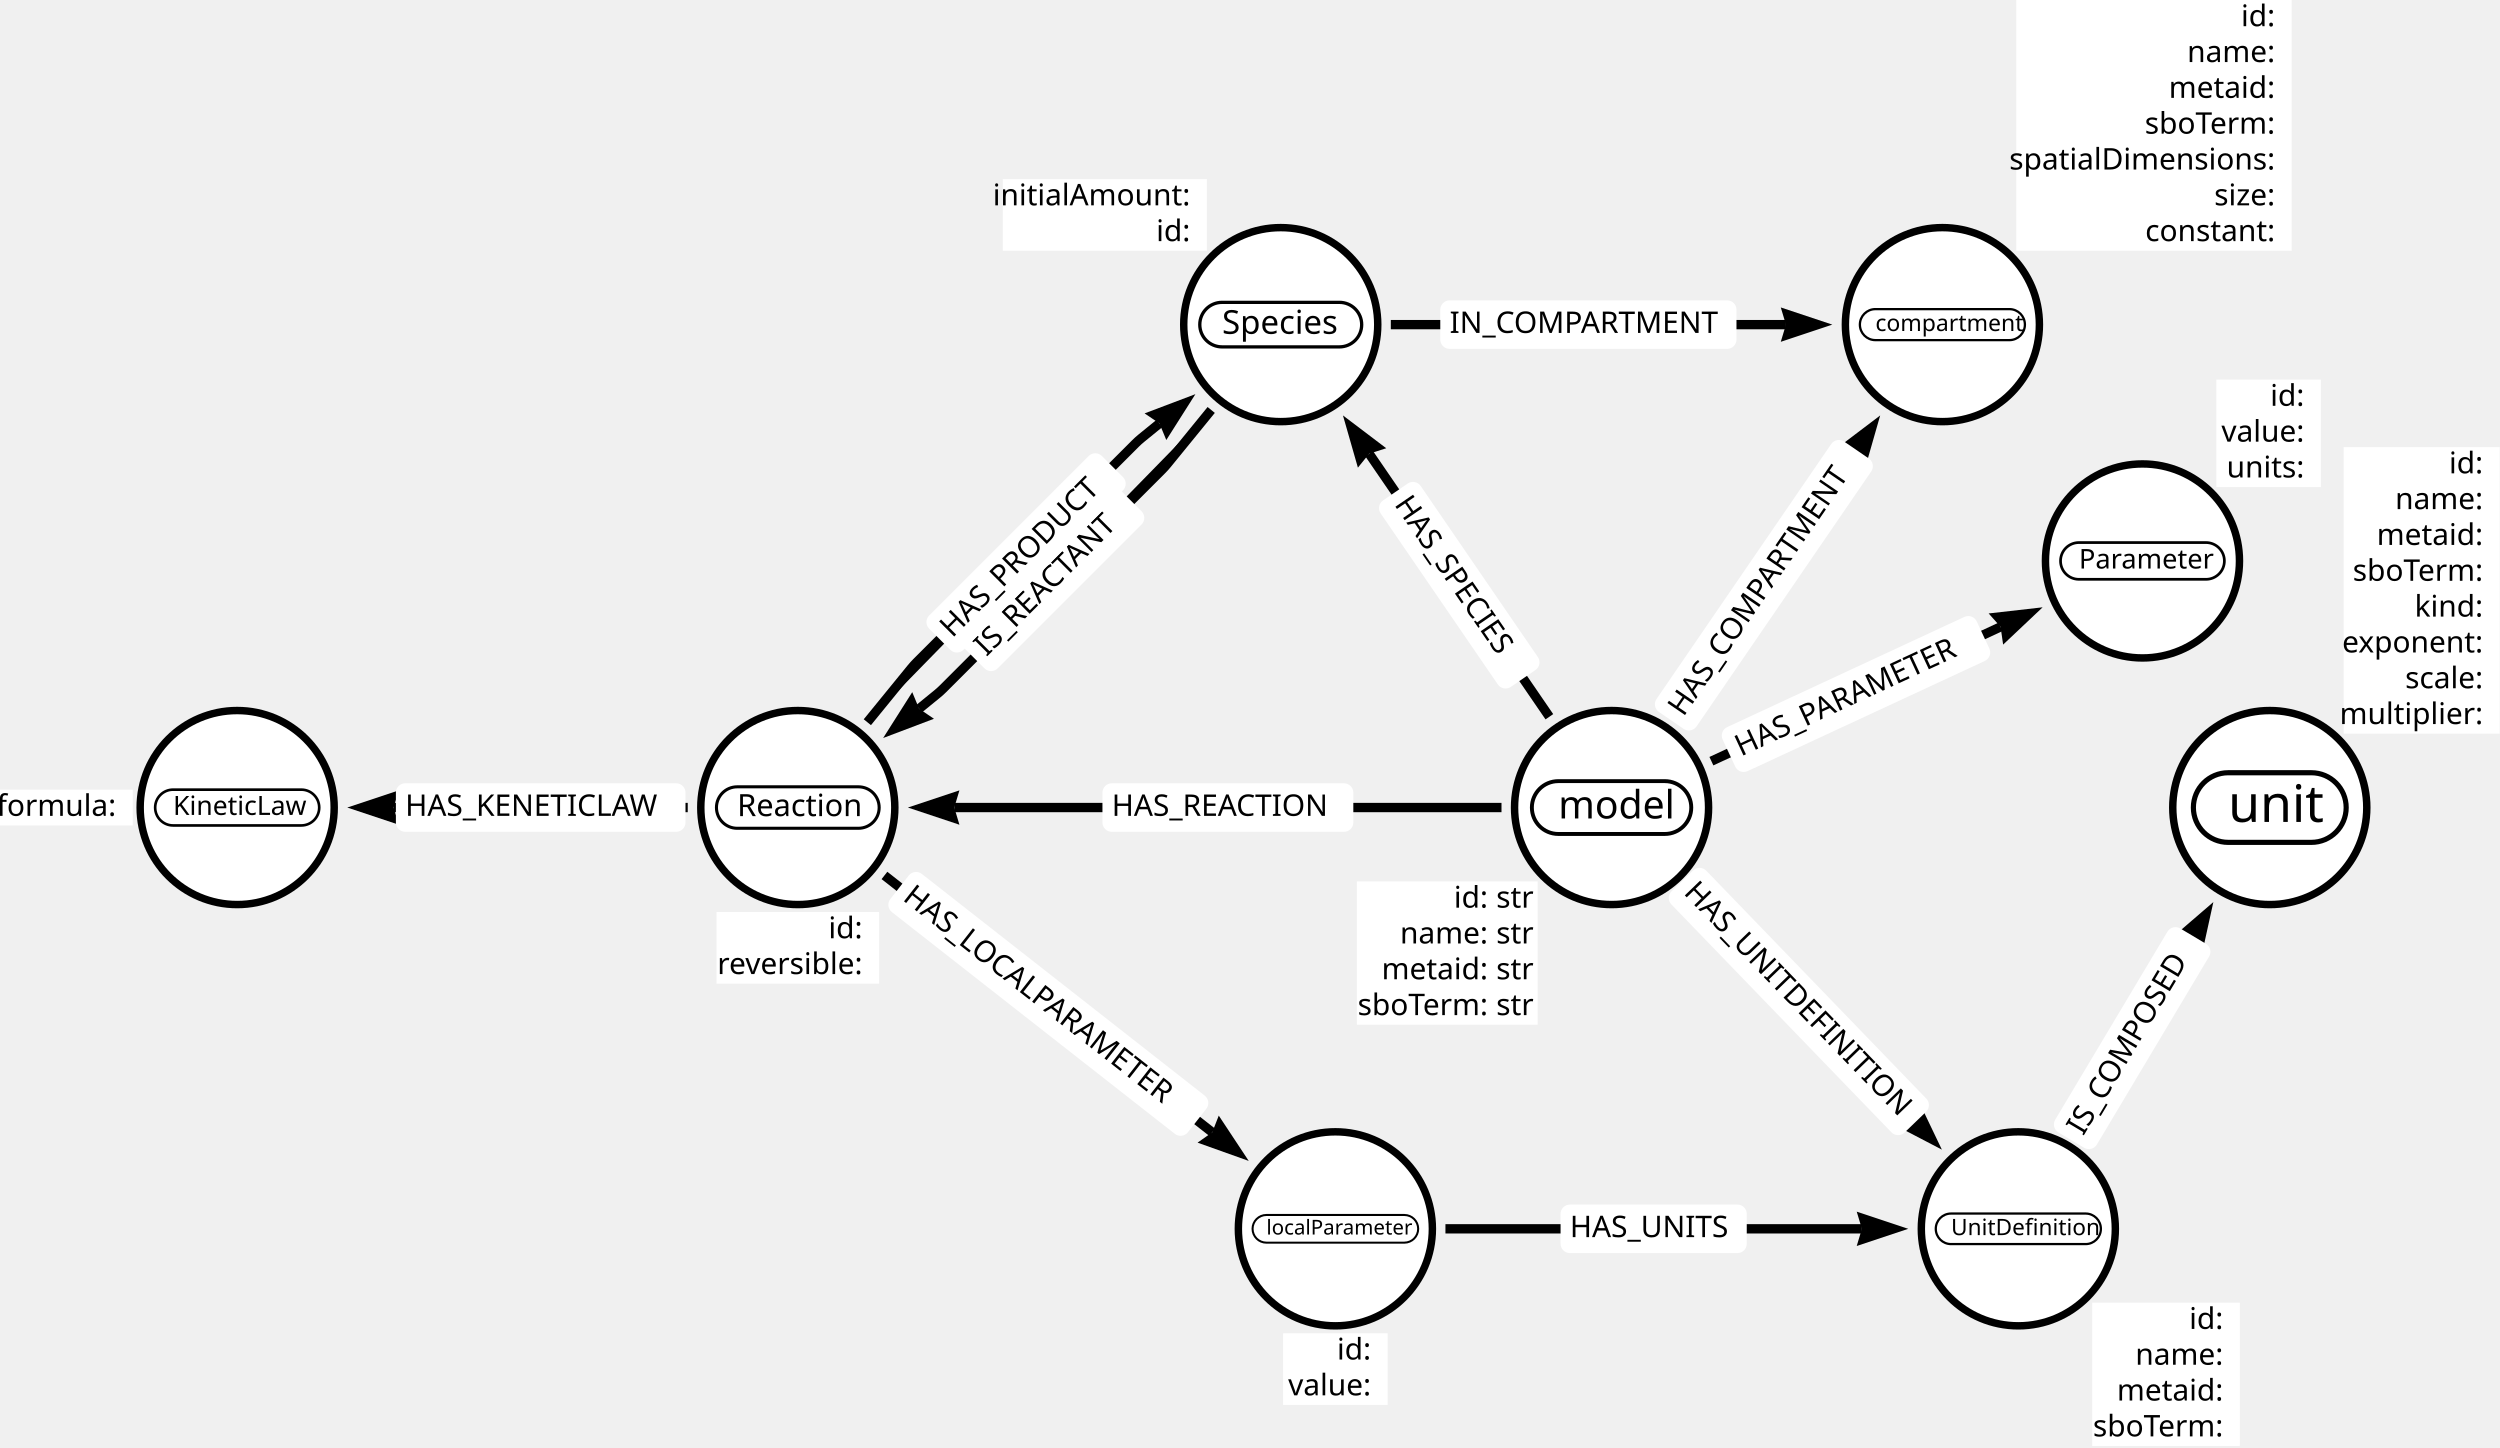
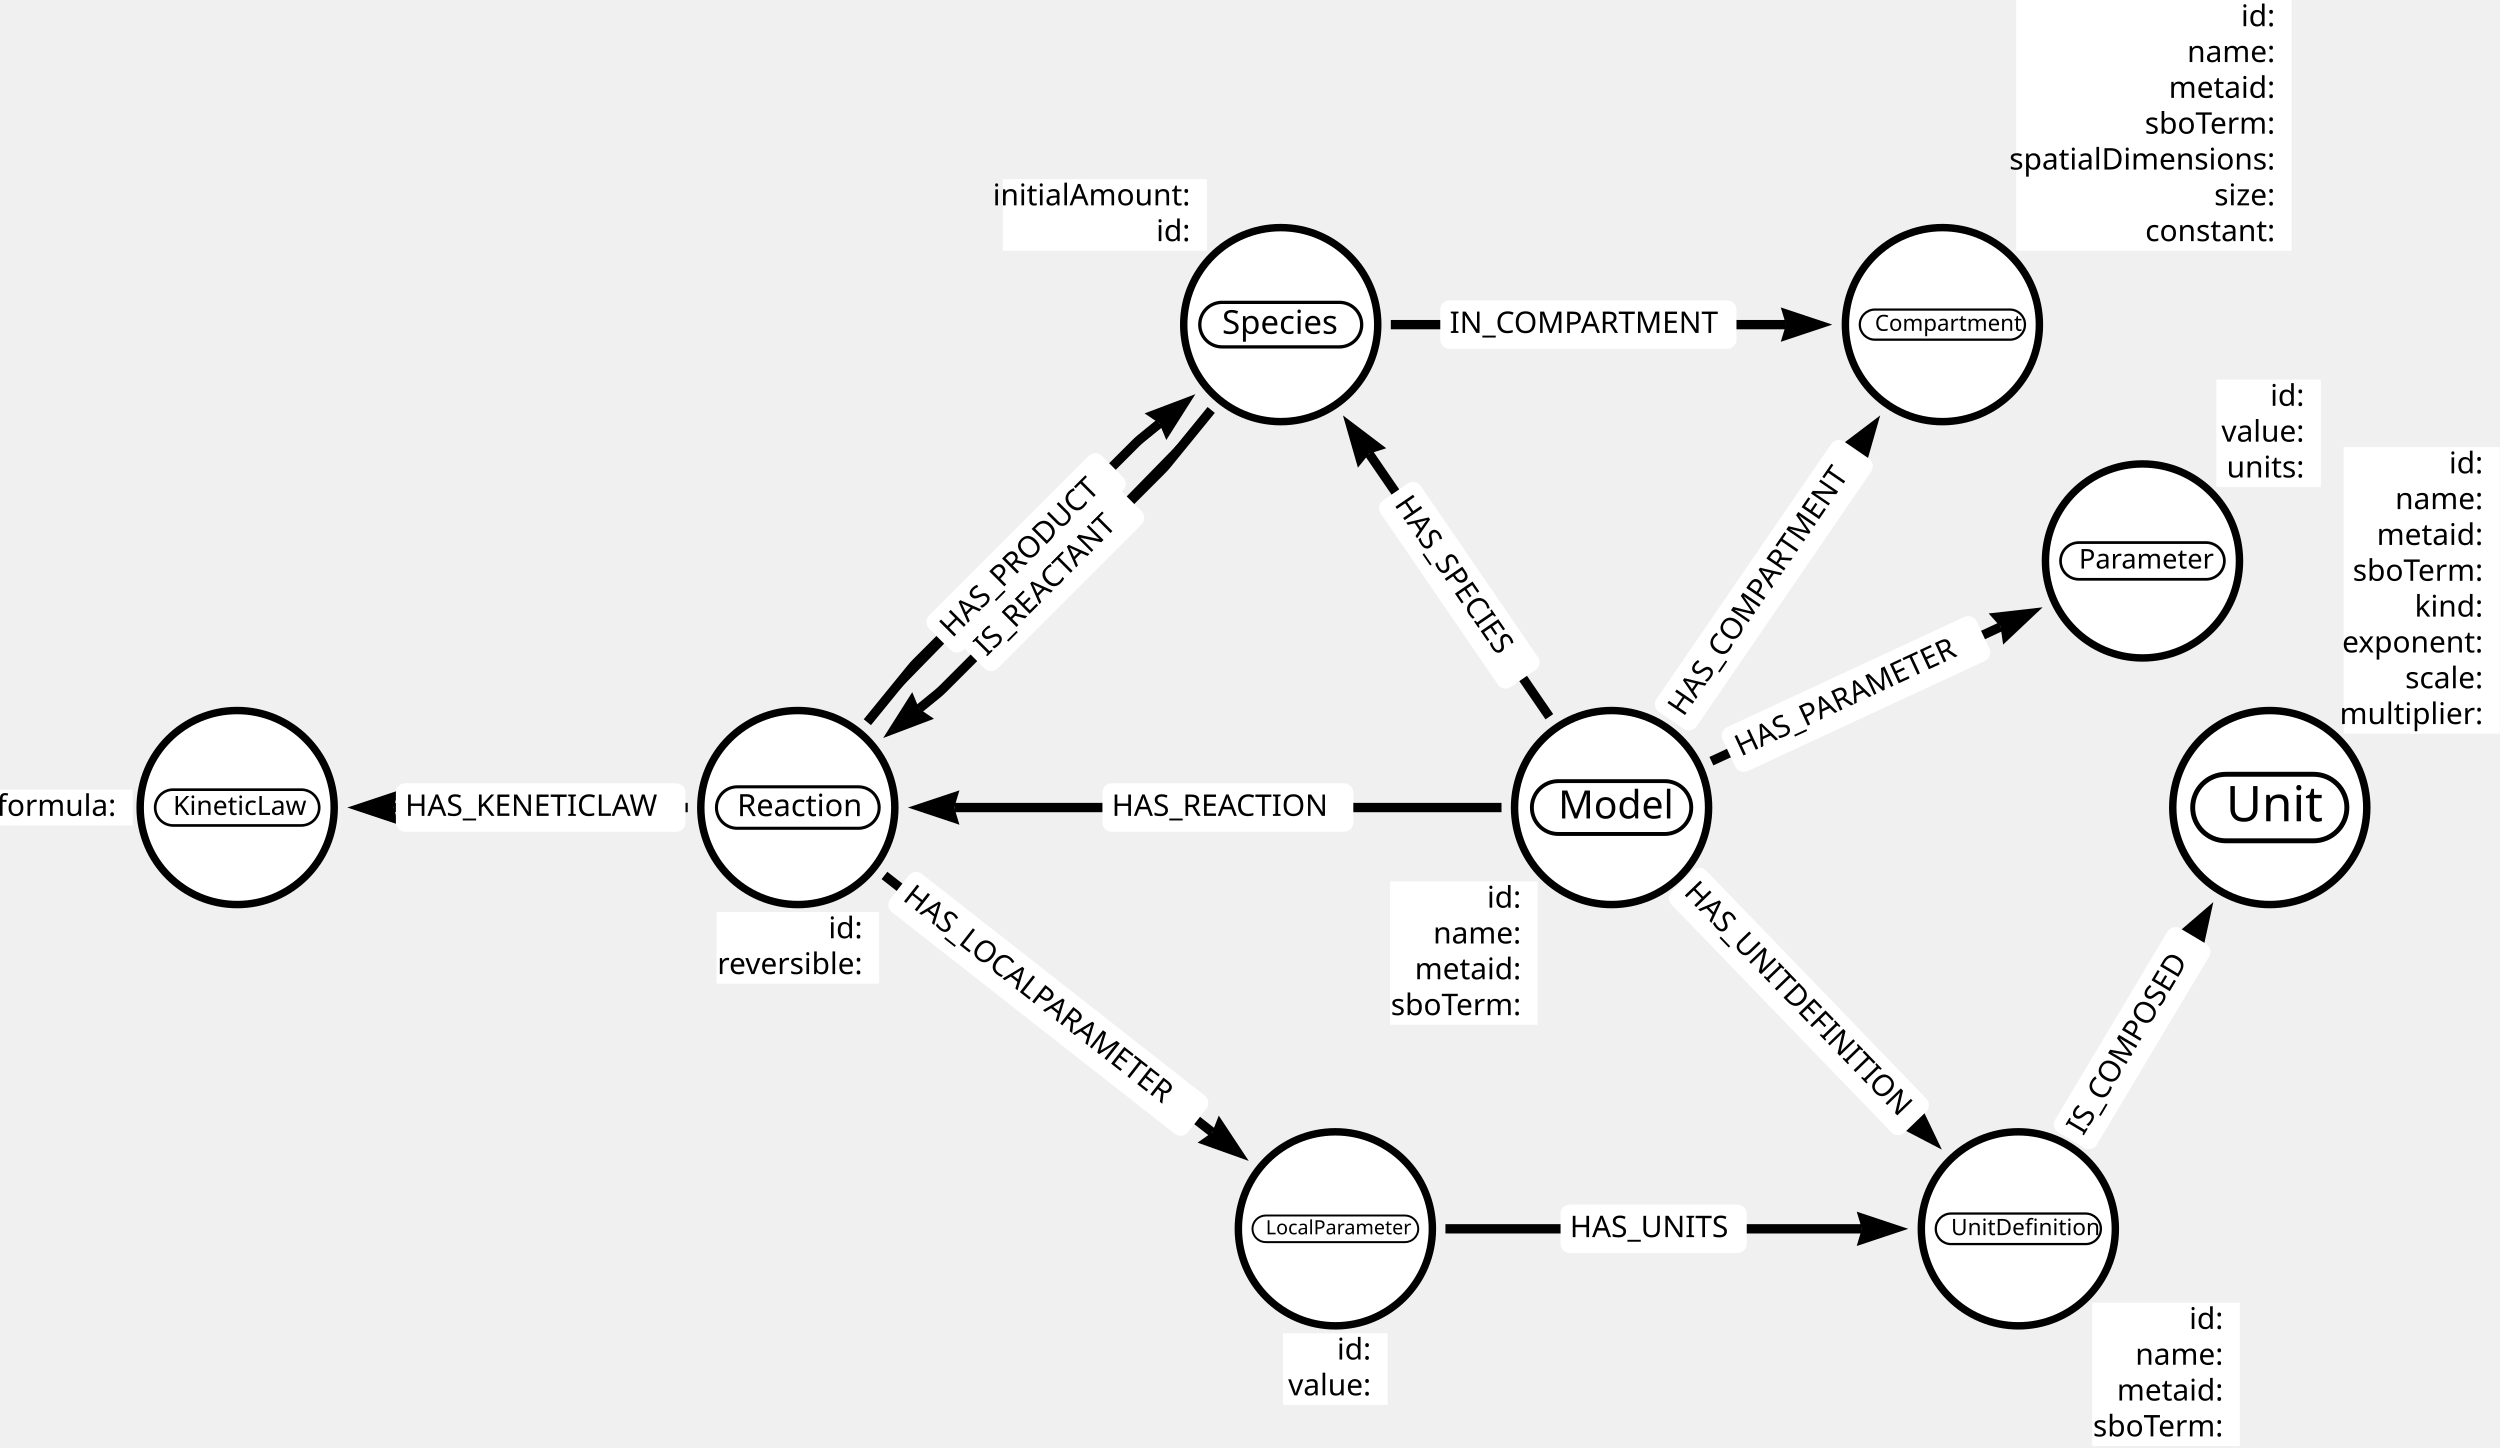
<svg xmlns="http://www.w3.org/2000/svg" width="1340" height="776" viewBox="0 0 1340 776">
  <defs>
    <style type="text/css" />
  </defs>
-   <g transform="translate(-1353.124 183.9402) scale(1)">
-     <g class="relationship">
-       <g transform="translate(2216.924 248.9067) rotate(-55.58692)" stroke-width="5" stroke="#000000">
+   <g transform="translate(-1.867188 177.998) scale(1)">
+     <g class="relationship">
+       <g transform="translate(865.6672 254.8489) rotate(-55.58692)" stroke-width="5" stroke="#000000">
        <path d="M 59 0 L 229.9 0" />
        <polygon points="-24.862,0 -27.625,9.208 0,0 -27.625,-9.208" fill="#000000" transform="translate(254.7621 0) rotate(0)" stroke="none" />
      </g>
-       <g transform="translate(2298.561 129.7377) rotate(-55.58692) translate(0 -13)">
+       <g transform="translate(947.3039 135.6799) rotate(-55.58692) translate(0 -13)">
        <g transform="translate(0 0)">
          <g transform="translate(-87.83203 0)" fill="#ffffff" stroke="#000000" stroke-width="0">
            <rect x="0" y="0" width="175.664" height="26" rx="5" ry="5" stroke="none" />
            <text xml:space="preserve" x="5" y="17.457" stroke="none" text-anchor="left" font-family="sans-serif" font-size="16" font-weight="normal" fill="#000000">HAS_COMPARTMENT</text>
          </g>
        </g>
      </g>
    </g>
    <g class="relationship">
-       <g transform="translate(2434.95 474.7076) rotate(-59.16803)" stroke-width="5" stroke="#000000">
+       <g transform="translate(1083.693 480.6498) rotate(-59.16803)" stroke-width="5" stroke="#000000">
        <path d="M 59 0 L 179.102 0" />
        <polygon points="-24.862,0 -27.625,9.208 0,0 -27.625,-9.208" fill="#000000" transform="translate(203.9646 0) rotate(0)" stroke="none" />
      </g>
-       <g transform="translate(2495.966 372.4814) rotate(-59.16803) translate(0 -13)">
+       <g transform="translate(1144.709 378.4236) rotate(-59.16803) translate(0 -13)">
        <g transform="translate(0 0)">
          <g transform="translate(-63.67969 0)" fill="#ffffff" stroke="#000000" stroke-width="0">
            <rect x="0" y="0" width="127.359" height="26" rx="5" ry="5" stroke="none" />
            <text xml:space="preserve" x="5" y="17.457" stroke="none" text-anchor="left" font-family="sans-serif" font-size="16" font-weight="normal" fill="#000000">IS_COMPOSED</text>
          </g>
        </g>
      </g>
    </g>
    <g class="relationship">
-       <g transform="translate(2216.924 248.9067) rotate(46.00367)" stroke-width="5" stroke="#000000">
+       <g transform="translate(865.6672 254.8489) rotate(46.00367)" stroke-width="5" stroke="#000000">
        <path d="M 59 0 L 230.019 0" />
        <polygon points="-24.862,0 -27.625,9.208 0,0 -27.625,-9.208" fill="#000000" transform="translate(254.8807 0) rotate(0)" stroke="none" />
      </g>
-       <g transform="translate(2317.302 352.8644) rotate(46.00367) translate(0 -13)">
+       <g transform="translate(966.0451 358.8066) rotate(46.00367) translate(0 -13)">
        <g transform="translate(0 0)">
          <g transform="translate(-89.89453 0)" fill="#ffffff" stroke="#000000" stroke-width="0">
            <rect x="0" y="0" width="179.789" height="26" rx="5" ry="5" stroke="none" />
            <text xml:space="preserve" x="5" y="17.457" stroke="none" text-anchor="left" font-family="sans-serif" font-size="16" font-weight="normal" fill="#000000">HAS_UNITDEFINITION</text>
          </g>
        </g>
      </g>
    </g>
    <g class="relationship">
-       <g transform="translate(2216.924 248.9067) rotate(-124.4131)" stroke-width="5" stroke="#000000">
+       <g transform="translate(865.6672 254.8489) rotate(-124.4131)" stroke-width="5" stroke="#000000">
        <path d="M 59 0 L 229.9 0" />
        <polygon points="-24.862,0 -27.625,9.208 0,0 -27.625,-9.208" fill="#000000" transform="translate(254.7621 0) rotate(0)" stroke="none" />
      </g>
-       <g transform="translate(2135.287 129.7377) rotate(55.58692) translate(0 -13)">
+       <g transform="translate(784.0305 135.6799) rotate(55.58692) translate(0 -13)">
        <g transform="translate(0 0)">
          <g transform="translate(-60.57812 0)" fill="#ffffff" stroke="#000000" stroke-width="0">
            <rect x="0" y="0" width="121.156" height="26" rx="5" ry="5" stroke="none" />
            <text xml:space="preserve" x="5" y="17.457" stroke="none" text-anchor="left" font-family="sans-serif" font-size="16" font-weight="normal" fill="#000000">HAS_SPECIES</text>
          </g>
        </g>
      </g>
    </g>
    <g class="relationship">
-       <g transform="translate(2039.6 -9.942194) rotate(0)" stroke-width="5" stroke="#000000">
+       <g transform="translate(688.3429 -4) rotate(0)" stroke-width="5" stroke="#000000">
        <path d="M 59 0 L 270.787 0" />
        <polygon points="-24.862,0 -27.625,9.208 0,0 -27.625,-9.208" fill="#000000" transform="translate(295.6487 0) rotate(0)" stroke="none" />
      </g>
-       <g transform="translate(2204.493 -9.942194) rotate(0) translate(0 -13)">
+       <g transform="translate(853.2361 -4) rotate(0) translate(0 -13)">
        <g transform="translate(0 0)">
          <g transform="translate(-79.38281 0)" fill="#ffffff" stroke="#000000" stroke-width="0">
            <rect x="0" y="0" width="158.766" height="26" rx="5" ry="5" stroke="none" />
            <text xml:space="preserve" x="5" y="17.457" stroke="none" text-anchor="left" font-family="sans-serif" font-size="16" font-weight="normal" fill="#000000">IN_COMPARTMENT</text>
          </g>
        </g>
      </g>
    </g>
    <g class="relationship">
-       <g transform="translate(2216.924 248.9067) rotate(180)" stroke-width="5" stroke="#000000">
+       <g transform="translate(865.6672 254.8489) rotate(180)" stroke-width="5" stroke="#000000">
        <path d="M 59 0 L 352.311 0" />
        <polygon points="-24.862,0 -27.625,9.208 0,0 -27.625,-9.208" fill="#000000" transform="translate(377.1733 0) rotate(0)" stroke="none" />
      </g>
-       <g transform="translate(2011.269 248.9067) rotate(360) translate(0 -13)">
+       <g transform="translate(660.0116 254.8489) rotate(360) translate(0 -13)">
        <g transform="translate(0 0)">
          <g transform="translate(-67.23438 0)" fill="#ffffff" stroke="#000000" stroke-width="0">
            <rect x="0" y="0" width="134.469" height="26" rx="5" ry="5" stroke="none" />
            <text xml:space="preserve" x="5" y="17.457" stroke="none" text-anchor="left" font-family="sans-serif" font-size="16" font-weight="normal" fill="#000000">HAS_REACTION</text>
          </g>
        </g>
      </g>
    </g>
    <g class="relationship">
-       <g transform="translate(1780.751 248.9067) rotate(180)" stroke-width="5" stroke="#000000">
+       <g transform="translate(429.4939 254.8489) rotate(180)" stroke-width="5" stroke="#000000">
        <path d="M 59 0 L 216.632 0" />
        <polygon points="-24.862,0 -27.625,9.208 0,0 -27.625,-9.208" fill="#000000" transform="translate(241.4939 0) rotate(0)" stroke="none" />
      </g>
-       <g transform="translate(1642.935 248.9067) rotate(360) translate(0 -13)">
+       <g transform="translate(291.678 254.8489) rotate(360) translate(0 -13)">
        <g transform="translate(0 0)">
          <g transform="translate(-77.61328 0)" fill="#ffffff" stroke="#000000" stroke-width="0">
            <rect x="0" y="0" width="155.227" height="26" rx="5" ry="5" stroke="none" />
            <text xml:space="preserve" x="5" y="17.457" stroke="none" text-anchor="left" font-family="sans-serif" font-size="16" font-weight="normal" fill="#000000">HAS_KENETICLAW</text>
          </g>
        </g>
      </g>
    </g>
    <g class="relationship">
-       <g transform="translate(1780.751 248.9067) rotate(38.08489)" stroke-width="5" stroke="#000000">
+       <g transform="translate(429.4939 254.8489) rotate(38.08489)" stroke-width="5" stroke="#000000">
        <path d="M 59 0 L 282.205 0" />
        <polygon points="-24.862,0 -27.625,9.208 0,0 -27.625,-9.208" fill="#000000" transform="translate(307.0676 0) rotate(0)" stroke="none" />
      </g>
-       <g transform="translate(1915.032 354.1393) rotate(38.08489) translate(0 -13)">
+       <g transform="translate(563.775 360.0815) rotate(38.08489) translate(0 -13)">
        <g transform="translate(0 0)">
          <g transform="translate(-101.3281 0)" fill="#ffffff" stroke="#000000" stroke-width="0">
            <rect x="0" y="0" width="202.656" height="26" rx="5" ry="5" stroke="none" />
            <text xml:space="preserve" x="5" y="17.457" stroke="none" text-anchor="left" font-family="sans-serif" font-size="16" font-weight="normal" fill="#000000">HAS_LOCALPARAMETER</text>
          </g>
        </g>
      </g>
    </g>
    <g class="relationship">
-       <g transform="translate(2039.6 -9.942194) rotate(135)" stroke-width="5" stroke="#000000">
+       <g transform="translate(688.3429 -4) rotate(135)" stroke-width="5" stroke="#000000">
        <path d="M 58.695 -5.99 L 95.969 -9.793 A 40 40 0 0 1 100.03 -10 L 183.034 -10 L 266.038 -10 A 40 40 0 0 1 270.099 -9.793 L 282.639 -8.514 L 282.639 -8.514" />
        <polygon points="-24.862,0 -27.625,9.208 0,0 -27.625,-9.208" fill="#000000" transform="translate(366.0676 0) rotate(5.826689) translate(-59 0)" stroke="none" />
      </g>
-       <g transform="translate(1917.246 126.5533) rotate(315) translate(0 -13)">
+       <g transform="translate(565.9895 132.4955) rotate(315) translate(0 -13)">
        <g transform="translate(0 0)">
          <g transform="translate(-59.53125 0)" fill="#ffffff" stroke="#000000" stroke-width="0">
            <rect x="0" y="0" width="119.062" height="26" rx="5" ry="5" stroke="none" />
            <text xml:space="preserve" x="5" y="17.457" stroke="none" text-anchor="left" font-family="sans-serif" font-size="16" font-weight="normal" fill="#000000">IS_REACTANT</text>
          </g>
        </g>
      </g>
    </g>
    <g class="relationship">
-       <g transform="translate(1780.751 248.9067) rotate(-45)" stroke-width="5" stroke="#000000">
+       <g transform="translate(429.4939 254.8489) rotate(-45)" stroke-width="5" stroke="#000000">
        <path d="M 58.695 -5.99 L 95.969 -9.793 A 40 40 0 0 1 100.03 -10 L 183.034 -10 L 266.038 -10 A 40 40 0 0 1 270.099 -9.793 L 282.639 -8.514 L 282.639 -8.514" />
        <polygon points="-24.862,0 -27.625,9.208 0,0 -27.625,-9.208" fill="#000000" transform="translate(366.0676 0) rotate(5.826689) translate(-59 0)" stroke="none" />
      </g>
-       <g transform="translate(1903.104 112.4112) rotate(-45) translate(0 -13)">
+       <g transform="translate(551.8473 118.3534) rotate(-45) translate(0 -13)">
        <g transform="translate(0 0)">
          <g transform="translate(-65.45312 0)" fill="#ffffff" stroke="#000000" stroke-width="0">
            <rect x="0" y="0" width="130.906" height="26" rx="5" ry="5" stroke="none" />
            <text xml:space="preserve" x="5" y="17.457" stroke="none" text-anchor="left" font-family="sans-serif" font-size="16" font-weight="normal" fill="#000000">HAS_PRODUCT</text>
          </g>
        </g>
      </g>
    </g>
    <g class="relationship">
-       <g transform="translate(2068.882 474.7076) rotate(0)" stroke-width="5" stroke="#000000">
+       <g transform="translate(717.625 480.6498) rotate(0)" stroke-width="5" stroke="#000000">
        <path d="M 59 0 L 282.205 0" />
        <polygon points="-24.862,0 -27.625,9.208 0,0 -27.625,-9.208" fill="#000000" transform="translate(307.0676 0) rotate(0)" stroke="none" />
      </g>
-       <g transform="translate(2239.485 474.7076) rotate(0) translate(0 -13)">
+       <g transform="translate(888.2277 480.6498) rotate(0) translate(0 -13)">
        <g transform="translate(0 0)">
          <g transform="translate(-49.89844 0)" fill="#ffffff" stroke="#000000" stroke-width="0">
            <rect x="0" y="0" width="99.797" height="26" rx="5" ry="5" stroke="none" />
            <text xml:space="preserve" x="5" y="17.457" stroke="none" text-anchor="left" font-family="sans-serif" font-size="16" font-weight="normal" fill="#000000">HAS_UNITS</text>
          </g>
        </g>
      </g>
    </g>
    <g class="relationship">
-       <g transform="translate(2216.924 248.9067) rotate(-24.91576)" stroke-width="5" stroke="#000000">
+       <g transform="translate(865.6672 254.8489) rotate(-24.91576)" stroke-width="5" stroke="#000000">
        <path d="M 59 0 L 229.9 0" />
        <polygon points="-24.862,0 -27.625,9.208 0,0 -27.625,-9.208" fill="#000000" transform="translate(254.7621 0) rotate(0)" stroke="none" />
      </g>
-       <g transform="translate(2347.93 188.0521) rotate(-24.91576) translate(0 -13)">
+       <g transform="translate(996.673 193.9943) rotate(-24.91576) translate(0 -13)">
        <g transform="translate(0 0)">
          <g transform="translate(-75.09375 0)" fill="#ffffff" stroke="#000000" stroke-width="0">
            <rect x="0" y="0" width="150.188" height="26" rx="5" ry="5" stroke="none" />
            <text xml:space="preserve" x="5" y="17.457" stroke="none" text-anchor="left" font-family="sans-serif" font-size="16" font-weight="normal" fill="#000000">HAS_PARAMETER</text>
          </g>
        </g>
      </g>
    </g>
    <g class="node">
      <g fill="#ffffff" stroke="#000000" stroke-width="4">
-         <circle cx="2434.95" cy="474.708" r="52" />
-       </g>
-       <g transform="translate(2434.95 474.7076)">
+         <circle cx="1083.693" cy="480.65" r="52" />
+       </g>
+       <g transform="translate(1083.693 480.6498)">
        <g transform="scale(0.3031899) translate(0 -27)">
          <g transform="translate(0 0)">
            <g transform="translate(-145.9453 0)">
              <g fill="#ffffff" stroke="#000000" stroke-width="4">
                <rect x="0" y="0" width="291.891" height="54" rx="27" ry="27" />
                <text xml:space="preserve" x="27" y="38.143" stroke="none" font-family="sans-serif" font-size="40" font-weight="normal" fill="#000000">UnitDefinition</text>
              </g>
            </g>
          </g>
        </g>
        <g transform="translate(39.59798 39.59798)">
          <g transform="translate(0 0)">
            <g transform="translate(0 0)" fill="white">
              <rect x="0" y="0" width="79.133" height="76.8" rx="0" ry="0" stroke="none" />
              <g font-family="sans-serif" font-size="16" font-weight="normal" fill="#000000" text-anchor="end">
                <text xml:space="preserve" x="70.242" y="14.057" stroke="none">id:</text>
                <text xml:space="preserve" x="74.688" y="14.057" stroke="none" text-anchor="start" />
                <text xml:space="preserve" x="70.242" y="33.257" stroke="none" text-anchor="end">name:</text>
                <text xml:space="preserve" x="74.688" y="33.257" stroke="none" text-anchor="start" />
                <text xml:space="preserve" x="70.242" y="52.457" stroke="none" text-anchor="end">metaid:</text>
                <text xml:space="preserve" x="74.688" y="52.457" stroke="none" text-anchor="start" />
                <text xml:space="preserve" x="70.242" y="71.657" stroke="none" text-anchor="end">sboTerm:</text>
                <text xml:space="preserve" x="74.688" y="71.657" stroke="none" text-anchor="start" />
              </g>
            </g>
          </g>
        </g>
      </g>
    </g>
    <g class="node">
      <g fill="#ffffff" stroke="#000000" stroke-width="4">
-         <circle cx="2394.248" cy="-9.942" r="52" />
-       </g>
-       <g transform="translate(2394.248 -9.942194)">
-         <g transform="scale(0.3077484) translate(0 -27)">
-           <g transform="translate(0 0)">
-             <g transform="translate(-143.709 0)">
-               <g fill="#ffffff" stroke="#000000" stroke-width="4">
-                 <rect x="0" y="0" width="287.418" height="54" rx="27" ry="27" />
-                 <text xml:space="preserve" x="27" y="38.143" stroke="none" font-family="sans-serif" font-size="40" font-weight="normal" fill="#000000">compartment</text>
+         <circle cx="1042.992" cy="-4" r="52" />
+       </g>
+       <g transform="translate(1042.992 -4)">
+         <g transform="scale(0.2988196) translate(0 -27)">
+           <g transform="translate(0 0)">
+             <g transform="translate(-148.1523 0)">
+               <g fill="#ffffff" stroke="#000000" stroke-width="4">
+                 <rect x="0" y="0" width="296.305" height="54" rx="27" ry="27" />
+                 <text xml:space="preserve" x="27" y="38.143" stroke="none" font-family="sans-serif" font-size="40" font-weight="normal" fill="#000000">Compartment</text>
              </g>
            </g>
          </g>
        </g>
        <g transform="translate(39.59798 -173.998)">
          <g transform="translate(0 0)">
            <g transform="translate(0 0)" fill="white">
              <rect x="0" y="0" width="147.617" height="134.4" rx="0" ry="0" stroke="none" />
              <g font-family="sans-serif" font-size="16" font-weight="normal" fill="#000000" text-anchor="end">
                <text xml:space="preserve" x="138.727" y="14.057" stroke="none">id:</text>
                <text xml:space="preserve" x="143.172" y="14.057" stroke="none" text-anchor="start" />
                <text xml:space="preserve" x="138.727" y="33.257" stroke="none" text-anchor="end">name:</text>
                <text xml:space="preserve" x="143.172" y="33.257" stroke="none" text-anchor="start" />
                <text xml:space="preserve" x="138.727" y="52.457" stroke="none" text-anchor="end">metaid:</text>
                <text xml:space="preserve" x="143.172" y="52.457" stroke="none" text-anchor="start" />
                <text xml:space="preserve" x="138.727" y="71.657" stroke="none" text-anchor="end">sboTerm:</text>
                <text xml:space="preserve" x="143.172" y="71.657" stroke="none" text-anchor="start" />
                <text xml:space="preserve" x="138.727" y="90.857" stroke="none" text-anchor="end">spatialDimensions:</text>
                <text xml:space="preserve" x="143.172" y="90.857" stroke="none" text-anchor="start" />
                <text xml:space="preserve" x="138.727" y="110.057" stroke="none" text-anchor="end">size:</text>
                <text xml:space="preserve" x="143.172" y="110.057" stroke="none" text-anchor="start" />
                <text xml:space="preserve" x="138.727" y="129.257" stroke="none" text-anchor="end">constant:</text>
                <text xml:space="preserve" x="143.172" y="129.257" stroke="none" text-anchor="start" />
              </g>
            </g>
          </g>
        </g>
      </g>
    </g>
    <g class="node">
      <g fill="#ffffff" stroke="#000000" stroke-width="4">
-         <circle cx="2216.924" cy="248.907" r="52" />
-       </g>
-       <g transform="translate(2216.924 248.9067)">
+         <circle cx="865.667" cy="254.849" r="52" />
+       </g>
+       <g transform="translate(865.6672 254.8489)">
        <g transform="scale(0.524292) translate(0 -27)">
          <g transform="translate(0 0)">
            <g transform="translate(-81.47266 0)">
              <g fill="#ffffff" stroke="#000000" stroke-width="4">
                <rect x="0" y="0" width="162.945" height="54" rx="27" ry="27" />
-                 <text xml:space="preserve" x="27" y="38.143" stroke="none" font-family="sans-serif" font-size="40" font-weight="normal" fill="#000000">model</text>
+                 <text xml:space="preserve" x="27" y="38.143" stroke="none" font-family="sans-serif" font-size="40" font-weight="normal" fill="#000000">Model</text>
              </g>
            </g>
          </g>
        </g>
        <g transform="translate(-39.59798 39.59798)">
          <g transform="translate(0 0)">
-             <g transform="translate(-96.90625 0)" fill="white">
-               <rect x="0" y="0" width="96.906" height="76.8" rx="0" ry="0" stroke="none" />
+             <g transform="translate(-79.13281 0)" fill="white">
+               <rect x="0" y="0" width="79.133" height="76.8" rx="0" ry="0" stroke="none" />
              <g font-family="sans-serif" font-size="16" font-weight="normal" fill="#000000" text-anchor="end">
                <text xml:space="preserve" x="70.242" y="14.057" stroke="none">id:</text>
-                 <text xml:space="preserve" x="74.688" y="14.057" stroke="none" text-anchor="start">str</text>
+                 <text xml:space="preserve" x="74.688" y="14.057" stroke="none" text-anchor="start" />
                <text xml:space="preserve" x="70.242" y="33.257" stroke="none" text-anchor="end">name:</text>
-                 <text xml:space="preserve" x="74.688" y="33.257" stroke="none" text-anchor="start">str</text>
+                 <text xml:space="preserve" x="74.688" y="33.257" stroke="none" text-anchor="start" />
                <text xml:space="preserve" x="70.242" y="52.457" stroke="none" text-anchor="end">metaid:</text>
-                 <text xml:space="preserve" x="74.688" y="52.457" stroke="none" text-anchor="start">str</text>
+                 <text xml:space="preserve" x="74.688" y="52.457" stroke="none" text-anchor="start" />
                <text xml:space="preserve" x="70.242" y="71.657" stroke="none" text-anchor="end">sboTerm:</text>
-                 <text xml:space="preserve" x="74.688" y="71.657" stroke="none" text-anchor="start">str</text>
-               </g>
-             </g>
-           </g>
-         </g>
-       </g>
-     </g>
-     <g class="node">
-       <g fill="#ffffff" stroke="#000000" stroke-width="4">
-         <circle cx="2569.725" cy="248.907" r="52" />
-       </g>
-       <g transform="translate(2569.725 248.9067)">
-         <g transform="scale(0.6911554) translate(0 -27)">
-           <g transform="translate(0 0)">
-             <g transform="translate(-59.24609 0)">
-               <g fill="#ffffff" stroke="#000000" stroke-width="4">
-                 <rect x="0" y="0" width="118.492" height="54" rx="27" ry="27" />
-                 <text xml:space="preserve" x="27" y="38.143" stroke="none" font-family="sans-serif" font-size="40" font-weight="normal" fill="#000000">unit</text>
+                 <text xml:space="preserve" x="74.688" y="71.657" stroke="none" text-anchor="start" />
+               </g>
+             </g>
+           </g>
+         </g>
+       </g>
+     </g>
+     <g class="node">
+       <g fill="#ffffff" stroke="#000000" stroke-width="4">
+         <circle cx="1218.468" cy="254.849" r="52" />
+       </g>
+       <g transform="translate(1218.468 254.8489)">
+         <g transform="scale(0.6603698) translate(0 -27)">
+           <g transform="translate(0 0)">
+             <g transform="translate(-62.56641 0)">
+               <g fill="#ffffff" stroke="#000000" stroke-width="4">
+                 <rect x="0" y="0" width="125.133" height="54" rx="27" ry="27" />
+                 <text xml:space="preserve" x="27" y="38.143" stroke="none" font-family="sans-serif" font-size="40" font-weight="normal" fill="#000000">Unit</text>
              </g>
            </g>
          </g>
        </g>
        <g transform="translate(39.59798 -193.198)">
          <g transform="translate(0 0)">
            <g transform="translate(0 0)" fill="white">
              <rect x="0" y="0" width="83.617" height="153.6" rx="0" ry="0" stroke="none" />
              <g font-family="sans-serif" font-size="16" font-weight="normal" fill="#000000" text-anchor="end">
                <text xml:space="preserve" x="74.727" y="14.057" stroke="none">id:</text>
                <text xml:space="preserve" x="79.172" y="14.057" stroke="none" text-anchor="start" />
                <text xml:space="preserve" x="74.727" y="33.257" stroke="none" text-anchor="end">name:</text>
                <text xml:space="preserve" x="79.172" y="33.257" stroke="none" text-anchor="start" />
                <text xml:space="preserve" x="74.727" y="52.457" stroke="none" text-anchor="end">metaid:</text>
                <text xml:space="preserve" x="79.172" y="52.457" stroke="none" text-anchor="start" />
                <text xml:space="preserve" x="74.727" y="71.657" stroke="none" text-anchor="end">sboTerm:</text>
                <text xml:space="preserve" x="79.172" y="71.657" stroke="none" text-anchor="start" />
                <text xml:space="preserve" x="74.727" y="90.857" stroke="none" text-anchor="end">kind:</text>
                <text xml:space="preserve" x="79.172" y="90.857" stroke="none" text-anchor="start" />
                <text xml:space="preserve" x="74.727" y="110.057" stroke="none" text-anchor="end">exponent:</text>
                <text xml:space="preserve" x="79.172" y="110.057" stroke="none" text-anchor="start" />
                <text xml:space="preserve" x="74.727" y="129.257" stroke="none" text-anchor="end">scale:</text>
                <text xml:space="preserve" x="79.172" y="129.257" stroke="none" text-anchor="start" />
                <text xml:space="preserve" x="74.727" y="148.457" stroke="none" text-anchor="end">multiplier:</text>
                <text xml:space="preserve" x="79.172" y="148.457" stroke="none" text-anchor="start" />
              </g>
            </g>
          </g>
        </g>
      </g>
    </g>
    <g class="node">
      <g fill="#ffffff" stroke="#000000" stroke-width="4">
-         <circle cx="2039.6" cy="-9.942" r="52" />
-       </g>
-       <g transform="translate(2039.6 -9.942194)">
+         <circle cx="688.343" cy="-4" r="52" />
+       </g>
+       <g transform="translate(688.3429 -4)">
        <g transform="scale(0.4420508) translate(0 -27)">
          <g transform="translate(0 0)">
            <g transform="translate(-98.15234 0)">
              <g fill="#ffffff" stroke="#000000" stroke-width="4">
                <rect x="0" y="0" width="196.305" height="54" rx="27" ry="27" />
                <text xml:space="preserve" x="27" y="38.143" stroke="none" font-family="sans-serif" font-size="40" font-weight="normal" fill="#000000">Species</text>
              </g>
            </g>
          </g>
        </g>
        <g transform="translate(-39.59798 -77.99798)">
          <g transform="translate(0 0)">
            <g transform="translate(-109.3828 0)" fill="white">
              <rect x="0" y="0" width="109.383" height="38.4" rx="0" ry="0" stroke="none" />
              <g font-family="sans-serif" font-size="16" font-weight="normal" fill="#000000" text-anchor="end">
                <text xml:space="preserve" x="100.492" y="14.057" stroke="none">initialAmount:</text>
                <text xml:space="preserve" x="104.938" y="14.057" stroke="none" text-anchor="start" />
                <text xml:space="preserve" x="100.492" y="33.257" stroke="none" text-anchor="end">id:</text>
                <text xml:space="preserve" x="104.938" y="33.257" stroke="none" text-anchor="start" />
              </g>
            </g>
          </g>
        </g>
      </g>
    </g>
    <g class="node">
      <g fill="#ffffff" stroke="#000000" stroke-width="4">
-         <circle cx="1780.751" cy="248.907" r="52" />
-       </g>
-       <g transform="translate(1780.751 248.9067)">
+         <circle cx="429.494" cy="254.849" r="52" />
+       </g>
+       <g transform="translate(429.4939 254.8489)">
        <g transform="scale(0.4116273) translate(0 -27)">
          <g transform="translate(0 0)">
            <g transform="translate(-105.9355 0)">
              <g fill="#ffffff" stroke="#000000" stroke-width="4">
                <rect x="0" y="0" width="211.871" height="54" rx="27" ry="27" />
                <text xml:space="preserve" x="27" y="38.143" stroke="none" font-family="sans-serif" font-size="40" font-weight="normal" fill="#000000">Reaction</text>
              </g>
            </g>
          </g>
        </g>
        <g transform="translate(3.429011037612589e-15 56)">
          <g transform="translate(0 0)">
            <g transform="translate(-43.57031 0)" fill="white">
              <rect x="0" y="0" width="87.141" height="38.4" rx="0" ry="0" stroke="none" />
              <g font-family="sans-serif" font-size="16" font-weight="normal" fill="#000000" text-anchor="end">
                <text xml:space="preserve" x="78.25" y="14.057" stroke="none">id:</text>
                <text xml:space="preserve" x="82.695" y="14.057" stroke="none" text-anchor="start" />
                <text xml:space="preserve" x="78.25" y="33.257" stroke="none" text-anchor="end">reversible:</text>
                <text xml:space="preserve" x="82.695" y="33.257" stroke="none" text-anchor="start" />
              </g>
            </g>
          </g>
        </g>
      </g>
    </g>
    <g class="node">
      <g fill="#ffffff" stroke="#000000" stroke-width="4">
-         <circle cx="1480.257" cy="248.907" r="52" />
-       </g>
-       <g transform="translate(1480.257 248.9067)">
+         <circle cx="129" cy="254.849" r="52" />
+       </g>
+       <g transform="translate(129 254.8489)">
        <g transform="scale(0.3553641) translate(0 -27)">
          <g transform="translate(0 0)">
            <g transform="translate(-123.7188 0)">
              <g fill="#ffffff" stroke="#000000" stroke-width="4">
                <rect x="0" y="0" width="247.438" height="54" rx="27" ry="27" />
                <text xml:space="preserve" x="27" y="38.143" stroke="none" font-family="sans-serif" font-size="40" font-weight="normal" fill="#000000">KineticLaw</text>
              </g>
            </g>
          </g>
        </g>
        <g transform="translate(-56 -9.6)">
          <g transform="translate(0 0)">
            <g transform="translate(-71.13281 0)" fill="white">
              <rect x="0" y="0" width="71.133" height="19.2" rx="0" ry="0" stroke="none" />
              <g font-family="sans-serif" font-size="16" font-weight="normal" fill="#000000" text-anchor="end">
                <text xml:space="preserve" x="62.242" y="14.057" stroke="none">formula:</text>
                <text xml:space="preserve" x="66.688" y="14.057" stroke="none" text-anchor="start" />
              </g>
            </g>
          </g>
        </g>
      </g>
    </g>
    <g class="node">
      <g fill="#ffffff" stroke="#000000" stroke-width="4">
-         <circle cx="2068.882" cy="474.708" r="52" />
-       </g>
-       <g transform="translate(2068.882 474.7076)">
-         <g transform="scale(0.2748203) translate(0 -27)">
-           <g transform="translate(0 0)">
-             <g transform="translate(-161.502 0)">
-               <g fill="#ffffff" stroke="#000000" stroke-width="4">
-                 <rect x="0" y="0" width="323.004" height="54" rx="27" ry="27" />
-                 <text xml:space="preserve" x="27" y="38.143" stroke="none" font-family="sans-serif" font-size="40" font-weight="normal" fill="#000000">localParameter</text>
+         <circle cx="717.625" cy="480.65" r="52" />
+       </g>
+       <g transform="translate(717.625 480.6498)">
+         <g transform="scale(0.264185) translate(0 -27)">
+           <g transform="translate(0 0)">
+             <g transform="translate(-168.1816 0)">
+               <g fill="#ffffff" stroke="#000000" stroke-width="4">
+                 <rect x="0" y="0" width="336.363" height="54" rx="27" ry="27" />
+                 <text xml:space="preserve" x="27" y="38.143" stroke="none" font-family="sans-serif" font-size="40" font-weight="normal" fill="#000000">LocalParameter</text>
              </g>
            </g>
          </g>
        </g>
        <g transform="translate(3.429011037612589e-15 56)">
          <g transform="translate(0 0)">
            <g transform="translate(-28.01562 0)" fill="white">
              <rect x="0" y="0" width="56.031" height="38.4" rx="0" ry="0" stroke="none" />
              <g font-family="sans-serif" font-size="16" font-weight="normal" fill="#000000" text-anchor="end">
                <text xml:space="preserve" x="47.141" y="14.057" stroke="none">id:</text>
                <text xml:space="preserve" x="51.586" y="14.057" stroke="none" text-anchor="start" />
                <text xml:space="preserve" x="47.141" y="33.257" stroke="none" text-anchor="end">value:</text>
                <text xml:space="preserve" x="51.586" y="33.257" stroke="none" text-anchor="start" />
              </g>
            </g>
          </g>
        </g>
      </g>
    </g>
    <g class="node">
      <g fill="#ffffff" stroke="#000000" stroke-width="4">
-         <circle cx="2501.484" cy="116.723" r="52" />
-       </g>
-       <g transform="translate(2501.484 116.7234)">
+         <circle cx="1150.227" cy="122.666" r="52" />
+       </g>
+       <g transform="translate(1150.227 122.6656)">
        <g transform="scale(0.3647855) translate(0 -27)">
          <g transform="translate(0 0)">
            <g transform="translate(-120.3691 0)">
              <g fill="#ffffff" stroke="#000000" stroke-width="4">
                <rect x="0" y="0" width="240.738" height="54" rx="27" ry="27" />
                <text xml:space="preserve" x="27" y="38.143" stroke="none" font-family="sans-serif" font-size="40" font-weight="normal" fill="#000000">Parameter</text>
              </g>
            </g>
          </g>
        </g>
        <g transform="translate(39.59798 -97.19798)">
          <g transform="translate(0 0)">
            <g transform="translate(0 0)" fill="white">
              <rect x="0" y="0" width="56.031" height="57.6" rx="0" ry="0" stroke="none" />
              <g font-family="sans-serif" font-size="16" font-weight="normal" fill="#000000" text-anchor="end">
                <text xml:space="preserve" x="47.141" y="14.057" stroke="none">id:</text>
                <text xml:space="preserve" x="51.586" y="14.057" stroke="none" text-anchor="start" />
                <text xml:space="preserve" x="47.141" y="33.257" stroke="none" text-anchor="end">value:</text>
                <text xml:space="preserve" x="51.586" y="33.257" stroke="none" text-anchor="start" />
                <text xml:space="preserve" x="47.141" y="52.457" stroke="none" text-anchor="end">units:</text>
                <text xml:space="preserve" x="51.586" y="52.457" stroke="none" text-anchor="start" />
              </g>
            </g>
          </g>
        </g>
      </g>
    </g>
  </g>
</svg>
